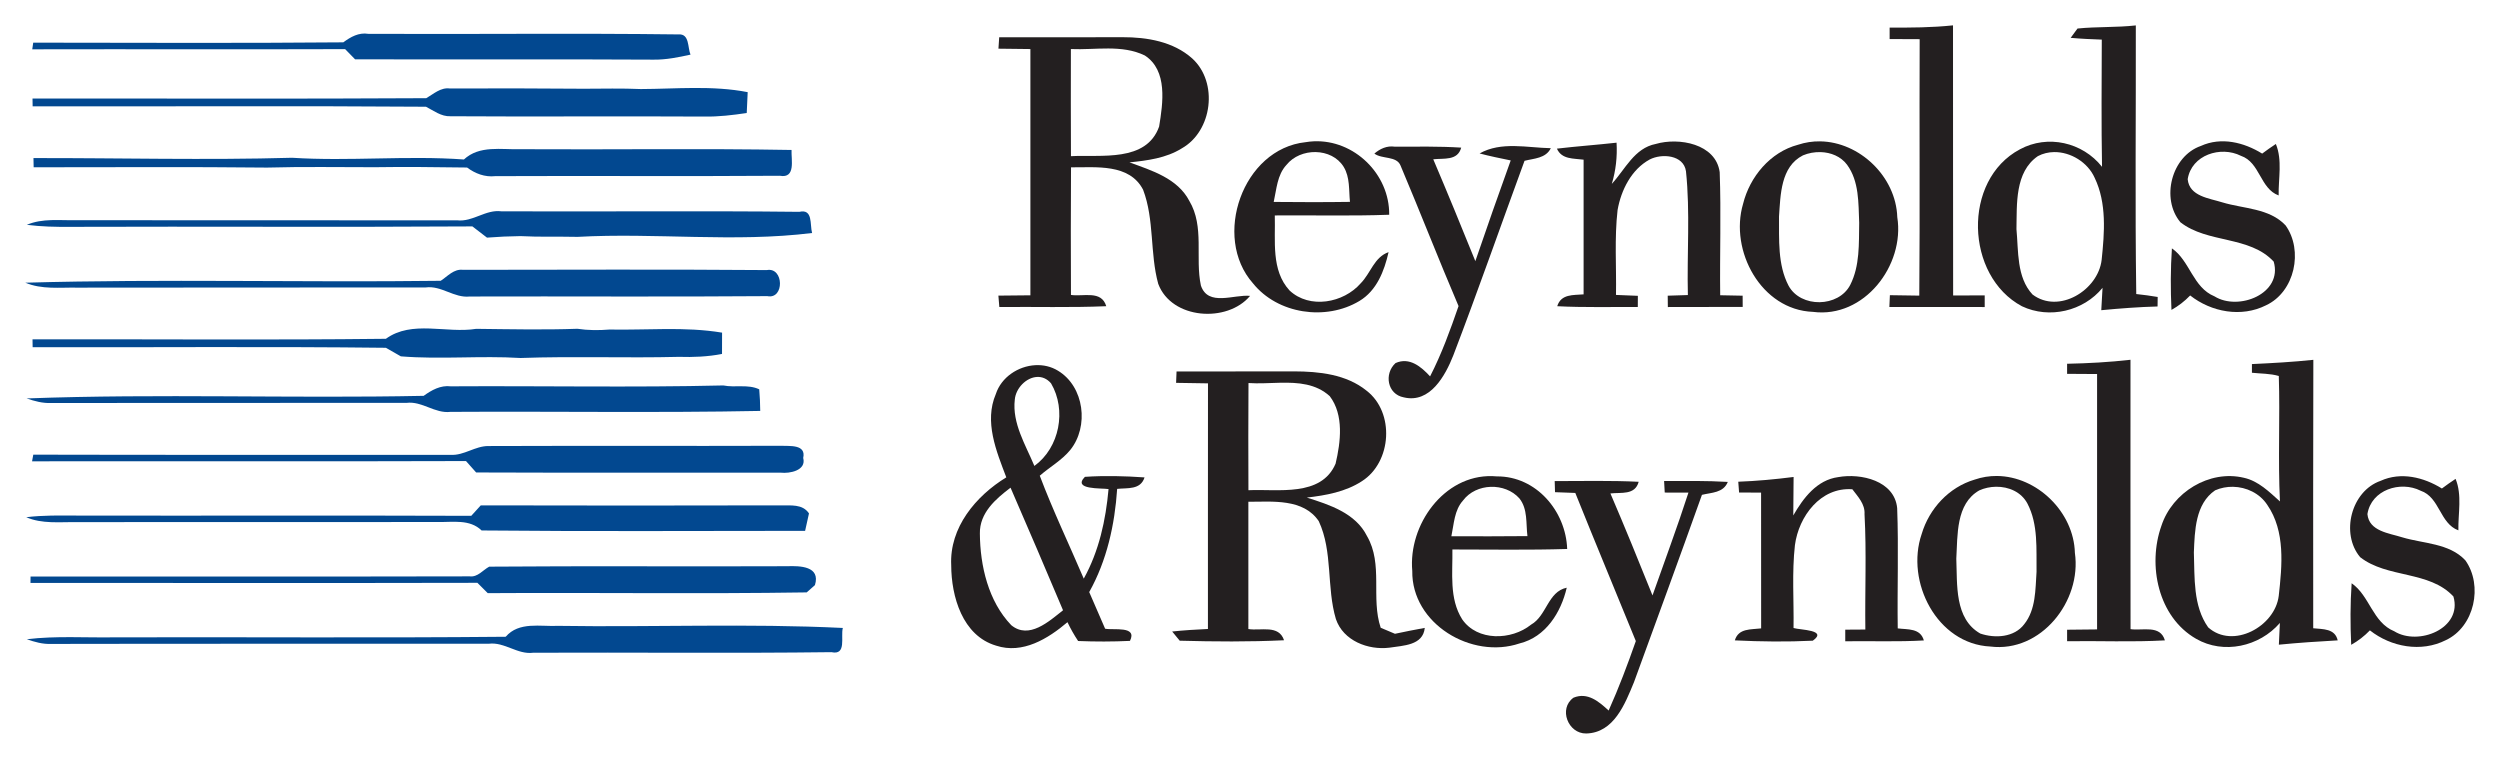
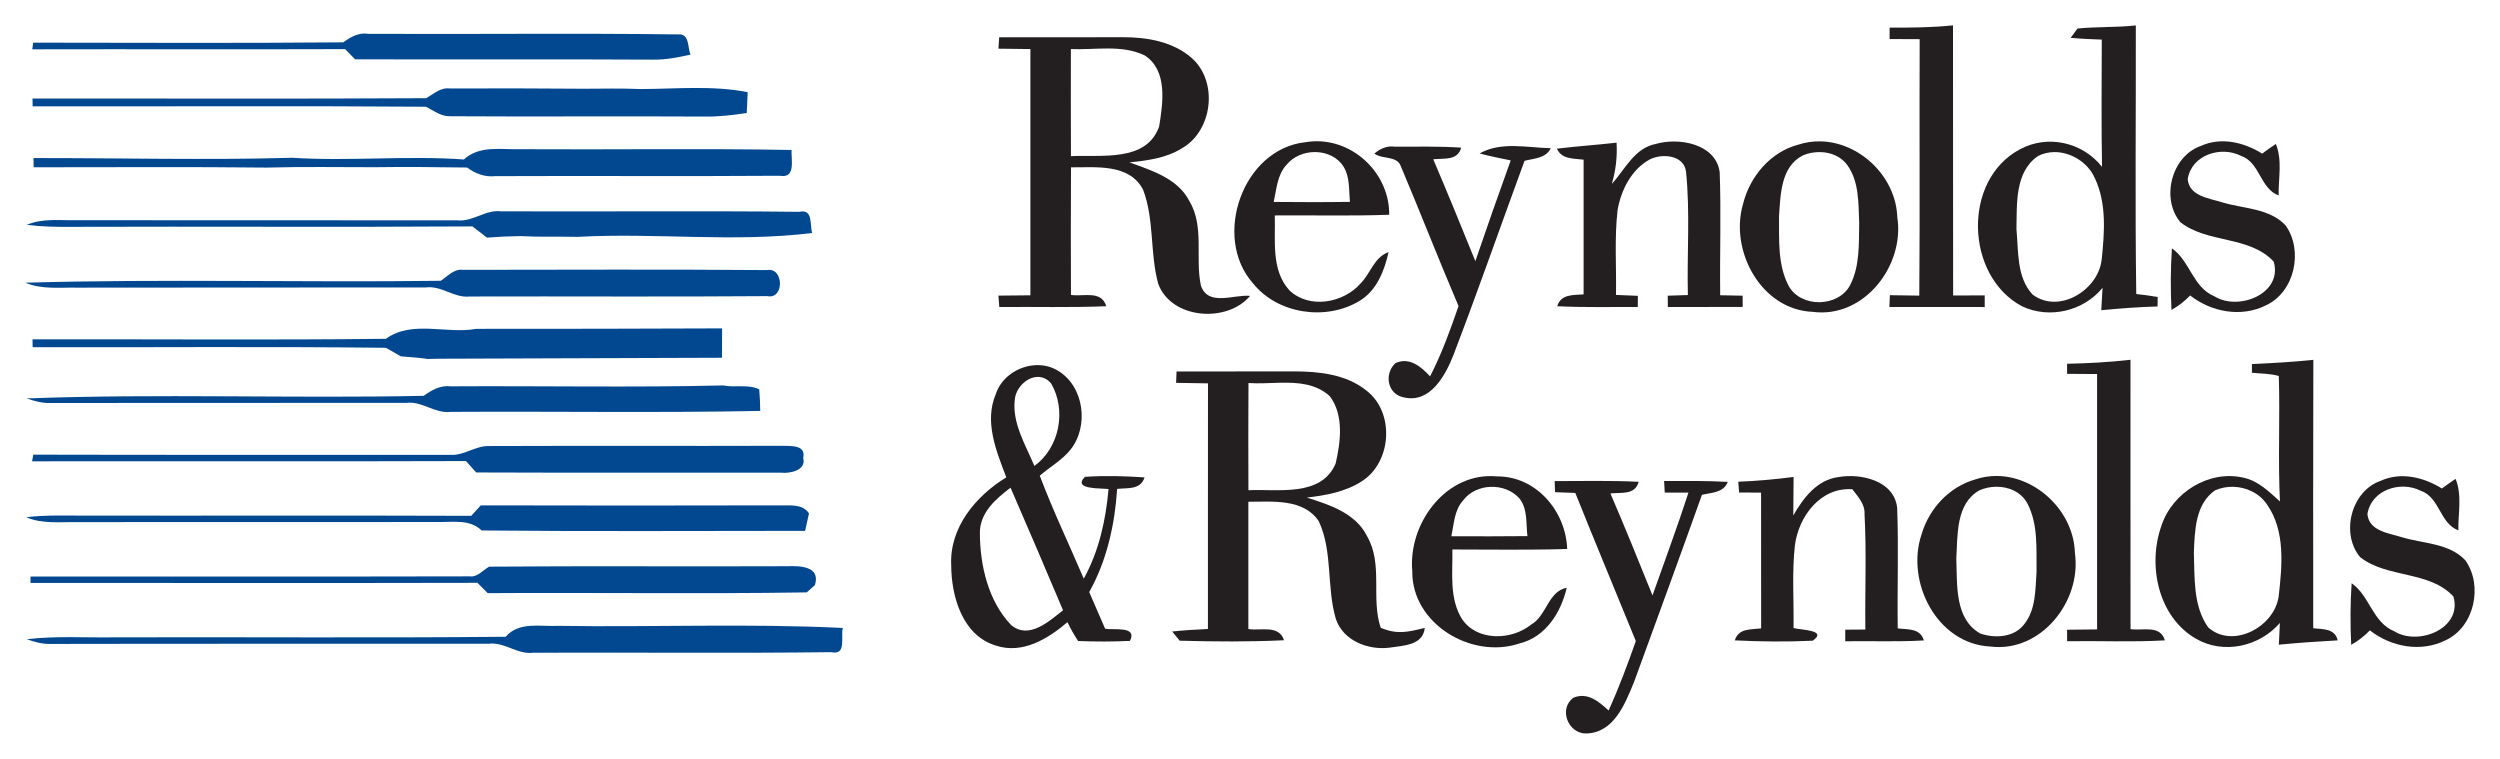
<svg xmlns="http://www.w3.org/2000/svg" width="394.417pt" height="119.72pt" viewBox="0 0 394.417 119.72" version="1.1" id="svg2">
  <defs id="defs90" />
  <path d="m 298.12,4.35 c 3.33,0.02 6.68,0 10,-0.35 0.02,14.21 -0.01,28.41 0.02,42.62 1.65,-0.01 3.31,-0.01 4.98,-0.02 l 0,1.84 c -5.02,-0.01 -10.03,0 -15.04,-0.01 0.02,-0.46 0.06,-1.39 0.08,-1.86 1.54,0.03 3.09,0.05 4.64,0.07 0.11,-13.48 0,-26.98 0.06,-40.46 -1.59,-0.02 -3.17,-0.02 -4.74,-0.02 0,-0.46 0,-1.36 0,-1.81 z" id="path6" style="fill:#231f20;fill-opacity:1" />
  <path d="m 336.961,4.01 c -3.06,0.34 -6.15,0.181 -9.2,0.491 -0.27,0.37 -0.811,1.099 -1.081,1.469 1.63,0.15 3.271,0.221 4.911,0.281 -0.02,6.69 -0.081,13.379 0.039,20.069 C 328.559,22.439 323.06,21.18 318.67,23.56 c -9.12,4.85 -8.62,19.989 0.33,24.759 4.31,2.04 9.701,0.781 12.711,-2.909 -0.05,0.88 -0.15,2.65 -0.2,3.53 2.95,-0.28 5.91,-0.509 8.88,-0.589 l 0.02,-1.5 c -1.13,-0.19 -2.251,-0.341 -3.381,-0.461 -0.2,-14.13 -0.039,-28.26 -0.069,-42.38 z m -12.902,19.984 c 2.629,-0.038 5.314,1.615 6.402,4.045 1.93,4 1.559,8.671 1.109,12.961 -0.56,4.79 -6.759,8.599 -10.909,5.459 -2.53,-2.73 -2.201,-6.849 -2.531,-10.309 0.08,-3.92 -0.279,-9.01 3.381,-11.52 0.803,-0.422 1.672,-0.623 2.548,-0.636 z" id="path8" style="fill:#231f20;fill-opacity:1" />
  <path d="m 54.16,6.68 c 1.17,-0.86 2.44,-1.59 3.96,-1.34 16.31,0.08 32.63,-0.12 48.93,0.09 1.76,-0.14 1.42,2.1 1.89,3.19 -1.92,0.42 -3.87,0.82 -5.84,0.79 C 87.41,9.32 71.71,9.4 56.02,9.36 55.63,8.96 54.84,8.15 54.45,7.75 38,7.81 21.54,7.74 5.09,7.78 5.13,7.52 5.2,6.99 5.24,6.73 21.55,6.74 37.86,6.83 54.16,6.68 Z" id="path10" style="fill:#024890;fill-opacity:1" />
  <path d="m 177.1,5.869 c -6.49,0 -12.969,0.031 -19.459,0.011 l -0.12,1.8 5.041,0.059 c 0.01,12.95 0.01,25.9 0,38.85 -1.68,0.01 -3.36,0.03 -5.05,0.05 0.04,0.45 0.11,1.35 0.15,1.8 5.62,-0.06 11.249,0.11 16.869,-0.13 -0.76,-2.57 -3.629,-1.47 -5.569,-1.78 -0.02,-6.71 -0.041,-13.42 0.009,-20.13 3.92,0.03 9.21,-0.63 11.37,3.53 1.8,4.73 1.059,10.01 2.389,14.85 2.1,5.63 10.901,6.2 14.491,1.9 -2.52,-0.26 -6.629,1.74 -7.759,-1.63 -0.94,-4.38 0.599,-9.281 -1.831,-13.361 -1.86,-3.56 -5.939,-4.79 -9.439,-6.07 2.84,-0.29 5.78,-0.669 8.25,-2.209 4.85,-2.74 5.789,-10.41 1.659,-14.18 -2.98,-2.67 -7.13,-3.371 -11,-3.361 z M 174.87,7.649 c 1.978,0.011 3.926,0.222 5.741,1.102 3.65,2.37 2.859,7.549 2.259,11.219 -2.02,5.67 -9.169,4.41 -13.909,4.67 -0.03,-5.64 -0.021,-11.27 -0.011,-16.9 1.935,0.085 3.943,-0.102 5.92,-0.091 z" id="path12" style="fill:#231f20;fill-opacity:1" />
  <path d="m 67.25,15.49 c 1.15,-0.66 2.27,-1.73 3.72,-1.53 7.05,-0.04 14.1,-0.01 21.15,0.04 3,-0.01 5.99,-0.08 8.99,0.05 5.53,-0.02 11.29,-0.6 16.85,0.49 -0.05,1.1 -0.1,2.2 -0.15,3.29 -2.21,0.33 -4.44,0.6 -6.68,0.56 C 97.77,18.31 84.41,18.43 71.05,18.34 69.61,18.4 68.42,17.46 67.21,16.84 46.52,16.68 25.83,16.81 5.15,16.78 5.14,16.47 5.13,15.85 5.13,15.54 c 20.7,-0.02 41.41,0.08 62.12,-0.05 z" id="path16" style="fill:#024890;fill-opacity:1" />
  <path d="m 207.264,22.294 c -0.422,0.019 -0.847,0.065 -1.273,0.136 -9.95,1.04 -14.77,14.979 -8.32,22.259 3.9,4.87 11.511,5.97 16.791,2.8 2.74,-1.63 3.939,-4.749 4.609,-7.709 -2.27,0.78 -2.831,3.339 -4.391,4.909 -2.71,3.12 -8.07,4.111 -11.23,1.141 -2.94,-3.2 -2.21,-7.861 -2.33,-11.841 6.02,-0.05 12.04,0.111 18.05,-0.109 0.066,-6.459 -5.573,-11.874 -11.906,-11.586 z m 0.32,1.698 c 1.746,0.035 3.456,0.797 4.406,2.337 1.01,1.66 0.799,3.67 0.989,5.52 -4.01,0.06 -8.02,0.049 -12.03,0.009 0.45,-1.99 0.541,-4.261 2.011,-5.841 1.095,-1.37 2.877,-2.062 4.623,-2.027 z" id="path18" style="fill:#231f20;fill-opacity:1" />
  <path d="m 254.29,29.01 c 2.12,-2.3 3.55,-5.64 6.94,-6.3 3.63,-1.06 9.47,-0.04 10.08,4.45 0.24,6.47 0,12.95 0.08,19.42 0.89,0.02 2.65,0.05 3.54,0.07 l 0.01,1.77 c -3.94,0.02 -7.88,0.01 -11.81,0.02 l -0.02,-1.79 c 1.06,-0.04 2.12,-0.07 3.18,-0.1 -0.16,-6.51 0.38,-13.06 -0.3,-19.54 -0.38,-2.59 -3.82,-2.83 -5.72,-1.85 -2.89,1.57 -4.52,4.84 -5.07,7.98 -0.51,4.45 -0.17,8.93 -0.25,13.39 1.15,0.05 2.29,0.09 3.45,0.14 l -0.01,1.76 c -4.24,-0.02 -8.48,0.1 -12.71,-0.12 0.6,-1.96 2.54,-1.73 4.16,-1.87 0.01,-7.09 0,-14.17 0,-21.25 -1.57,-0.21 -3.45,-0.01 -4.21,-1.74 3.13,-0.37 6.28,-0.59 9.41,-0.94 0.13,2.23 -0.12,4.4 -0.75,6.5 z" id="path20" style="fill:#231f20;fill-opacity:1" />
  <path d="m 287.143,22.301 c -1.155,-0.015 -2.327,0.155 -3.483,0.539 -4.36,1.15 -7.601,5.04 -8.661,9.32 -2.18,7.4 2.87,16.741 11.02,17.041 8.07,1.06 14.519,-7.321 13.309,-14.941 -0.203,-6.396 -5.95,-11.879 -12.186,-11.959 z m 0.103,1.697 c 1.602,0.049 3.172,0.677 4.153,1.983 1.93,2.63 1.79,6.07 1.92,9.17 -0.06,3.28 0.121,6.779 -1.409,9.789 -1.83,3.58 -7.831,3.68 -9.741,0.12 -1.73,-3.31 -1.47,-7.251 -1.5,-10.891 0.24,-3.41 0.25,-7.879 3.78,-9.659 0.862,-0.364 1.836,-0.542 2.797,-0.512 z" id="path22" style="fill:#231f20;fill-opacity:1" />
  <path d="m 73.19,25.16 c 2.46,-2.28 5.89,-1.53 8.93,-1.62 14.26,0.09 28.51,-0.14 42.76,0.12 -0.07,1.53 0.7,4.53 -1.84,4.07 -14.97,0.11 -29.94,-0.01 -44.91,0.06 -1.64,0.18 -3.15,-0.4 -4.44,-1.36 -4.86,-0.06 -9.72,-0.13 -14.57,-0.05 -5.66,0 -11.33,-0.1 -16.99,0.06 C 29.86,26.3 17.59,26.4 5.31,26.39 L 5.28,24.94 c 13.62,-0.02 27.19,0.34 40.8,-0.05 9.04,0.58 18.07,-0.38 27.11,0.27 z" id="path24" style="fill:#024890;fill-opacity:1" />
  <path d="m 216.83,24.23 c 0.9,-0.77 1.99,-1.27 3.21,-1.09 3.5,0 7,-0.07 10.49,0.15 -0.56,2.11 -2.74,1.65 -4.41,1.84 2.27,5.34 4.47,10.7 6.64,16.07 1.81,-5.31 3.68,-10.61 5.58,-15.89 -1.65,-0.34 -3.29,-0.67 -4.91,-1.1 3.42,-1.93 7.51,-0.9 11.24,-0.83 -0.81,1.62 -2.63,1.6 -4.15,1.99 -3.75,10.22 -7.34,20.51 -11.23,30.68 -1.26,3.21 -3.68,7.64 -7.82,6.64 -2.61,-0.49 -3.14,-3.73 -1.3,-5.41 2.2,-0.99 4.05,0.58 5.45,2.1 1.83,-3.56 3.19,-7.32 4.49,-11.09 -3.14,-7.35 -6.04,-14.81 -9.15,-22.17 -0.63,-1.56 -2.94,-0.98 -4.13,-1.89 z" id="path26" style="fill:#231f20;fill-opacity:1" />
  <path d="m 72.13,34.76 c 2.48,0.28 4.48,-1.75 6.98,-1.42 15.67,0.07 31.34,-0.1 47,0.08 2.18,-0.5 1.64,1.99 2.01,3.34 -12.27,1.52 -24.68,-0.07 -37,0.61 -3.01,-0.07 -6.01,0.04 -9.01,-0.12 -1.76,0.02 -3.53,0.1 -5.28,0.24 -0.77,-0.59 -1.54,-1.18 -2.3,-1.77 -21.14,0.14 -42.28,-0.01 -63.42,0.07 -2.3,0.02 -4.6,-0.03 -6.88,-0.32 2.48,-1.07 5.23,-0.67 7.86,-0.73 20.01,0.03 40.02,0 60.04,0.02 z" id="path38" style="fill:#024890;fill-opacity:1" />
  <path d="m 69.53,44.3 c 1.09,-0.71 2.07,-1.91 3.52,-1.73 15.98,-0.01 31.96,-0.09 47.93,0.04 2.7,-0.51 2.8,4.66 0.08,4.11 -15.65,0.13 -31.3,0.01 -46.95,0.06 -2.48,0.27 -4.47,-1.77 -6.96,-1.43 -18.33,0.03 -36.67,-0.01 -55,0.03 C 9.42,45.33 6.58,45.7 4,44.6 25.83,43.98 47.69,44.58 69.53,44.3 Z" id="path40" style="fill:#024890;fill-opacity:1" />
-   <path d="m 60.88,53.45 c 4.12,-2.99 9.55,-0.81 14.25,-1.57 5.32,0.06 10.65,0.18 15.96,-0.01 1.67,0.25 3.37,0.26 5.06,0.12 5.92,0.12 11.89,-0.49 17.77,0.49 0,1.12 -0.01,2.24 -0.01,3.36 -2.25,0.44 -4.53,0.53 -6.81,0.46 C 98.77,56.51 90.44,56.18 82.12,56.48 75.83,56.09 69.52,56.73 63.24,56.22 62.65,55.88 61.47,55.21 60.88,54.87 42.3,54.65 23.72,54.82 5.15,54.78 5.14,54.47 5.14,53.85 5.13,53.54 23.72,53.49 42.3,53.67 60.88,53.45 Z" id="path42" style="fill:#024890;fill-opacity:1" />
+   <path d="m 60.88,53.45 c 4.12,-2.99 9.656,-0.704 14.25,-1.57 12.889,0 26.388,-0.011 38.79,-0.072 0,1.12 -0.01,3.513 -0.01,4.633 -8.793,0 -33.631,0.145 -42.078,0.145 -8.443,0 -0.485,0.257 -8.592,-0.366 C 62.65,55.88 61.47,55.21 60.88,54.87 42.3,54.65 23.72,54.82 5.15,54.78 5.14,54.47 5.14,53.85 5.13,53.54 23.72,53.49 42.3,53.67 60.88,53.45 z" id="path42" style="fill:#024890;fill-opacity:1" />
  <path d="m 326.12,57.39 c 3.34,-0.07 6.68,-0.25 10,-0.63 0,14.16 -0.01,28.33 0.01,42.5 1.91,0.28 4.68,-0.73 5.42,1.77 -5.14,0.29 -10.29,0.06 -15.43,0.13 0,-0.45 0,-1.36 0,-1.81 1.57,-0.02 3.15,-0.03 4.73,-0.05 -0.01,-13.43 -0.01,-26.86 0,-40.29 -1.59,-0.02 -3.16,-0.03 -4.73,-0.03 0,-0.4 0,-1.19 0,-1.59 z" id="path44" style="fill:#231f20;fill-opacity:1" />
  <path d="m 364.97,56.769 c -3.23,0.34 -6.461,0.52 -9.691,0.67 l 0,1.37 c 1.41,0.15 2.861,0.109 4.241,0.509 0.21,6.59 -0.15,13.201 0.18,19.791 -1.69,-1.51 -3.39,-3.22 -5.68,-3.73 -5.47,-1.31 -11.3,2.31 -13.02,7.57 -2.21,6.2 -0.54,14.38 5.47,17.83 4.34,2.51 10.01,1.23 13.22,-2.5 -0.04,0.86 -0.121,2.57 -0.161,3.43 3.08,-0.3 6.181,-0.51 9.281,-0.68 -0.42,-1.88 -2.311,-1.751 -3.861,-1.911 0,-14.11 -0.03,-28.23 0.02,-42.35 z m -12.677,20.031 c 2.12,0.037 4.217,1.035 5.406,2.85 2.88,4.17 2.341,9.59 1.811,14.35 -0.58,4.84 -7.231,8.47 -11.131,4.98 -2.41,-3.39 -2.119,-7.86 -2.259,-11.83 0.14,-3.41 0.22,-7.651 3.35,-9.791 0.891,-0.394 1.86,-0.576 2.823,-0.559 z" id="path46" style="fill:#231f20;fill-opacity:1" />
  <path d="m 163.353,57.612 c -2.713,0.14 -5.376,1.895 -6.242,4.548 -1.87,4.37 0.08,9.02 1.65,13.15 -4.81,2.94 -8.981,7.919 -8.691,13.859 0.01,4.93 1.77,11.121 7.08,12.691 4.17,1.38 8.191,-1.09 11.261,-3.7 0.49,1.03 1.05,2.02 1.68,2.97 2.72,0.11 5.45,0.11 8.18,-0.02 1.21,-2.42 -2.6,-1.65 -3.92,-1.92 -0.83,-1.93 -1.669,-3.86 -2.509,-5.78 2.79,-4.98 4.029,-10.63 4.409,-16.28 1.64,-0.18 3.69,0.189 4.32,-1.811 -3.13,-0.22 -6.279,-0.299 -9.409,-0.089 -2.04,2.08 2.64,1.75 3.73,1.93 -0.44,4.91 -1.501,9.78 -3.911,14.13 -2.31,-5.41 -4.859,-10.729 -6.939,-16.239 1.58,-1.38 3.469,-2.421 4.809,-4.061 2.98,-3.69 2.23,-9.99 -1.93,-12.5 -1.091,-0.672 -2.334,-0.942 -3.567,-0.878 z m 0.266,1.856 c 0.772,-0.037 1.552,0.256 2.202,1.012 2.47,4.2 1.36,10.14 -2.63,13.03 -1.39,-3.33 -3.521,-6.729 -3.091,-10.459 0.158,-1.829 1.82,-3.502 3.519,-3.583 z m -4.189,17.472 c 2.79,6.43 5.561,12.881 8.281,19.341 -2.19,1.73 -5.37,4.66 -8.17,2.35 -3.62,-3.77 -4.91,-9.36 -4.95,-14.45 -0.06,-3.26 2.479,-5.451 4.839,-7.241 z" id="path48" style="fill:#231f20;fill-opacity:1" />
-   <path d="m 204.15,58.59 c -6.18,0.02 -12.36,0.02 -18.53,0.02 l -0.07,1.791 c 1.67,0.03 3.35,0.05 5.03,0.08 -0.02,12.92 6.2e-4,25.83 -0.009,38.75 -1.89,0.09 -3.771,0.2 -5.641,0.4 0.3,0.37 0.891,1.09 1.191,1.45 5.48,0.15 10.979,0.19 16.459,-0.07 -0.83,-2.5 -3.67,-1.45 -5.63,-1.77 -0.01,-6.69 0,-13.39 0,-20.08 3.79,0 8.681,-0.54 11.111,3.07 2.24,4.81 1.2,10.419 2.7,15.439 1.16,3.42 5.09,4.931 8.45,4.511 2.13,-0.34 5.299,-0.33 5.569,-3.12 -1.57,0.28 -3.14,0.6 -4.7,0.93 -0.56,-0.24 -1.69,-0.71 -2.25,-0.95 -1.58,-4.69 0.421,-10.019 -2.159,-14.459 -1.8,-3.63 -5.92,-4.95 -9.5,-6.08 3.01,-0.35 6.11,-0.901 8.7,-2.591 4.71,-3.01 5.2,-10.84 0.72,-14.28 -3.19,-2.58 -7.481,-3.031 -11.441,-3.041 z m -2.175,1.794 c 2.837,-0.056 5.647,0.142 7.816,2.117 2.26,2.97 1.72,7.25 0.92,10.65 -2.28,5.31 -9.11,3.969 -13.75,4.189 -0.02,-5.63 -0.031,-11.269 0.009,-16.909 1.59,0.113 3.302,-0.013 5.005,-0.047 z" id="path52" style="fill:#231f20;fill-opacity:1" />
+   <path d="m 204.15,58.59 c -6.18,0.02 -12.36,0.02 -18.53,0.02 l -0.07,1.791 c 1.67,0.03 3.35,0.05 5.03,0.08 -0.02,12.92 6.2e-4,25.83 -0.009,38.75 -1.89,0.09 -3.771,0.2 -5.641,0.4 0.3,0.37 0.891,1.09 1.191,1.45 5.48,0.15 10.979,0.19 16.459,-0.07 -0.83,-2.5 -3.67,-1.45 -5.63,-1.77 -0.01,-6.69 0,-13.39 0,-20.08 3.79,0 8.681,-0.54 11.111,3.07 2.24,4.81 1.2,10.419 2.7,15.439 1.16,3.42 5.09,4.931 8.45,4.511 2.13,-0.34 5.299,-0.33 5.569,-3.12 -2.764,0.688 -4.407,1.056 -6.95,-0.02 -1.58,-4.69 0.421,-10.019 -2.159,-14.459 -1.8,-3.63 -5.92,-4.95 -9.5,-6.08 3.01,-0.35 6.11,-0.901 8.7,-2.591 4.71,-3.01 5.2,-10.84 0.72,-14.28 -3.19,-2.58 -7.481,-3.031 -11.441,-3.041 z m -2.175,1.794 c 2.837,-0.056 5.647,0.142 7.816,2.117 2.26,2.97 1.72,7.25 0.92,10.65 -2.28,5.31 -9.11,3.969 -13.75,4.189 -0.02,-5.63 -0.031,-11.269 0.009,-16.909 1.59,0.113 3.302,-0.013 5.005,-0.047 z" id="path52" style="fill:#231f20;fill-opacity:1" />
  <path d="m 66.84,62.45 c 1.26,-0.91 2.66,-1.7 4.28,-1.5 14.33,-0.09 28.68,0.2 42.99,-0.14 1.88,0.38 3.89,-0.23 5.67,0.61 0.1,1.13 0.15,2.27 0.16,3.41 -16.28,0.32 -32.58,0.05 -48.88,0.15 -2.47,0.29 -4.45,-1.73 -6.93,-1.42 C 45.44,63.58 26.76,63.55 8.07,63.58 6.74,63.64 5.45,63.29 4.2,62.86 25.06,62.08 45.97,62.88 66.84,62.45 Z" id="path56" style="fill:#024890;fill-opacity:1" />
  <path d="m 71.1,71.76 c 2.1,0.13 3.87,-1.41 5.96,-1.39 15.37,-0.06 30.74,0.01 46.12,-0.04 1.38,0.07 4.03,-0.27 3.54,1.92 0.53,1.98 -2.13,2.49 -3.57,2.32 -16.01,-0.03 -32.02,0.04 -48.03,-0.03 -0.4,-0.45 -1.2,-1.35 -1.6,-1.8 -22.82,0.08 -45.64,0 -68.46,0.04 0.05,-0.26 0.14,-0.79 0.19,-1.05 21.95,0.06 43.9,0.01 65.85,0.03 z" id="path58" style="fill:#024890;fill-opacity:1" />
  <path d="m 235.415,75.116 c -7.634,-0.195 -13.254,7.708 -12.605,14.964 -0.12,8.33 9.37,13.99 16.93,11.43 4.12,-1.01 6.539,-4.881 7.439,-8.791 -2.99,0.62 -3.15,4.431 -5.63,5.831 -3.09,2.49 -8.48,2.64 -10.87,-0.85 -2.07,-3.28 -1.479,-7.331 -1.539,-11.011 6.04,0 12.069,0.11 18.109,-0.08 -0.21,-5.97 -4.879,-11.49 -11.089,-11.45 -0.25,-0.023 -0.499,-0.037 -0.745,-0.044 z m -0.23,1.691 c 1.681,-0.058 3.39,0.548 4.525,1.823 1.34,1.67 1.019,3.96 1.269,5.95 -4.01,0.04 -8.01,0.04 -12,0.02 0.41,-1.93 0.451,-4.101 1.841,-5.641 1.03,-1.375 2.684,-2.096 4.366,-2.153 z" id="path60" style="fill:#231f20;fill-opacity:1" />
  <path d="m 282.92,81.32 c 1.58,-2.75 3.72,-5.6 7.1,-6.05 3.57,-0.64 8.87,0.56 9.29,4.89 0.24,6.32 0,12.65 0.09,18.98 1.59,0.2 3.57,-0.06 4.12,1.9 -4.13,0.24 -8.27,0.07 -12.4,0.13 0,-0.46 0,-1.37 0,-1.83 0.79,0 2.37,-0.02 3.17,-0.02 -0.08,-6.07 0.2,-12.14 -0.13,-18.2 0.1,-1.6 -1.04,-2.75 -1.92,-3.93 -5.02,-0.37 -8.46,4.28 -9.06,8.81 -0.49,4.34 -0.15,8.72 -0.22,13.08 1.08,0.33 5.45,0.28 3.04,2 -4.09,0.2 -8.21,0.15 -12.3,-0.05 0.57,-1.94 2.54,-1.69 4.15,-1.89 -0.01,-7.14 -0.01,-14.28 -0.01,-21.42 -0.86,0 -2.6,-0.02 -3.47,-0.02 L 274.24,76 c 2.92,-0.11 5.83,-0.38 8.73,-0.75 -0.02,2.02 -0.03,4.04 -0.05,6.07 z" id="path62" style="fill:#231f20;fill-opacity:1" />
  <path d="m 315.045,75.093 c -1.169,-0.009 -2.355,0.173 -3.525,0.577 -4.04,1.2 -7.151,4.57 -8.341,8.57 -2.59,7.54 2.421,17.361 10.831,17.761 8,1 14.439,-7.18 13.339,-14.77 -0.169,-6.472 -5.991,-12.09 -12.305,-12.137 z m -0.147,1.7 c 2.008,-0.028 4.019,0.831 4.981,2.687 1.7,3.29 1.37,7.149 1.42,10.739 -0.19,2.78 -0.1,5.941 -1.93,8.241 -1.58,2.12 -4.64,2.281 -6.95,1.491 -4.1,-2.34 -3.61,-7.761 -3.78,-11.811 0.22,-3.7 -0.09,-8.65 3.62,-10.77 0.813,-0.369 1.725,-0.564 2.638,-0.577 z" id="path64" style="fill:#231f20;fill-opacity:1" />
  <path d="m 375.58,75.86 c 3.21,-1.46 6.8,-0.57 9.67,1.21 0.7,-0.53 1.42,-1.03 2.16,-1.52 1.05,2.57 0.39,5.44 0.44,8.12 -2.95,-1.08 -2.92,-5.22 -5.95,-6.25 -3.19,-1.61 -7.8,-0.15 -8.4,3.69 0.26,2.71 3.41,3 5.49,3.66 3.33,1.01 7.39,0.9 9.95,3.62 2.84,3.96 1.46,10.5 -3.08,12.61 -3.88,1.96 -8.63,1.08 -11.97,-1.55 -0.87,0.91 -1.86,1.67 -2.95,2.28 -0.15,-3.24 -0.15,-6.48 0.07,-9.71 2.85,1.96 3.3,6.17 6.72,7.57 3.79,2.37 10.81,-0.43 9.34,-5.48 -3.8,-4.11 -10.44,-2.85 -14.72,-6.21 -3.11,-3.71 -1.43,-10.42 3.23,-12.04 z" id="path66" style="fill:#231f20;fill-opacity:1" />
  <path d="m 245.28,75.9 c 4.42,0 8.84,-0.11 13.25,0.11 -0.58,2.16 -2.79,1.64 -4.46,1.84 2.29,5.33 4.48,10.71 6.64,16.09 1.9,-5.4 3.91,-10.77 5.67,-16.22 -0.94,0 -2.81,-0.01 -3.74,-0.01 l -0.1,-1.82 c 3.35,-0.01 6.7,-0.06 10.05,0.14 -0.7,1.75 -2.56,1.66 -4.08,2.04 -3.52,9.87 -7.13,19.71 -10.72,29.55 -1.41,3.41 -3.15,7.99 -7.53,8.1 -2.89,0.05 -4.42,-3.94 -2.01,-5.65 2.23,-0.91 4.01,0.62 5.54,2.03 1.61,-3.58 2.99,-7.26 4.29,-10.96 -3.17,-7.79 -6.42,-15.56 -9.55,-23.37 -0.8,-0.03 -2.4,-0.09 -3.2,-0.12 l -0.05,-1.75 z" id="path68" style="fill:#231f20;fill-opacity:1" />
  <path d="m 74.35,81.38 c 0.38,-0.41 1.13,-1.24 1.5,-1.65 15.77,0.04 31.54,0.04 47.3,0 1.59,0.05 3.45,-0.27 4.48,1.27 -0.15,0.69 -0.46,2.06 -0.61,2.75 C 110,83.75 92.99,83.86 75.98,83.69 74.11,81.87 71.47,82.41 69.12,82.35 50.1,82.4 31.08,82.33 12.06,82.38 9.41,82.33 6.64,82.69 4.14,81.6 c 2.65,-0.33 5.32,-0.27 7.99,-0.26 20.74,0.04 41.48,-0.04 62.22,0.04 z" id="path78" style="fill:#024890;fill-opacity:1" />
  <path d="m 74.11,90.93 c 1.26,0.15 2.07,-0.99 3.07,-1.53 15.66,-0.13 31.33,0 47,-0.07 2.02,-0.07 5.31,-0.02 4.39,2.98 -0.32,0.29 -0.97,0.86 -1.3,1.15 -16.77,0.26 -33.55,0.01 -50.32,0.12 -0.41,-0.41 -1.22,-1.23 -1.63,-1.63 -23.5,0.06 -47.01,0 -70.51,0.02 l 0.01,-1.01 c 23.1,-0.03 46.19,0.03 69.29,-0.03 z" id="path80" style="fill:#024890;fill-opacity:1" />
  <path d="m 79.78,100.46 c 2.11,-2.44 5.46,-1.58 8.3,-1.72 14.96,0.23 29.95,-0.4 44.89,0.33 -0.37,1.41 0.64,4.35 -1.8,3.82 -15.67,0.2 -31.35,0.02 -47.03,0.09 -2.51,0.33 -4.52,-1.73 -7.02,-1.42 -23.01,0.02 -46.02,-0.02 -69.02,0.03 -1.34,0.06 -2.63,-0.3 -3.87,-0.74 4.61,-0.56 9.25,-0.22 13.87,-0.3 20.56,-0.06 41.12,0.11 61.68,-0.09 z" id="path86" style="fill:#024890;fill-opacity:1" />
  <path d="m 347.225,23.024 c 3.21,-1.46 6.8,-0.57 9.67,1.21 0.7,-0.53 1.42,-1.03 2.16,-1.52 1.05,2.57 0.39,5.44 0.44,8.12 -2.95,-1.08 -2.92,-5.22 -5.95,-6.25 -3.19,-1.61 -7.8,-0.15 -8.4,3.69 0.26,2.71 3.41,3 5.49,3.66 3.33,1.01 7.39,0.9 9.95,3.62 2.84,3.96 1.46,10.5 -3.08,12.61 -3.88,1.96 -8.63,1.08 -11.97,-1.55 -0.87,0.91 -1.86,1.67 -2.95,2.28 -0.15,-3.24 -0.15,-6.48 0.07,-9.71 2.85,1.96 3.3,6.17 6.72,7.57 3.79,2.37 10.81,-0.43 9.34,-5.48 -3.8,-4.11 -10.44,-2.85 -14.72,-6.21 -3.11,-3.71 -1.43,-10.42 3.23,-12.04 z" id="path66-8" style="fill:#231f20;fill-opacity:1" />
</svg>
